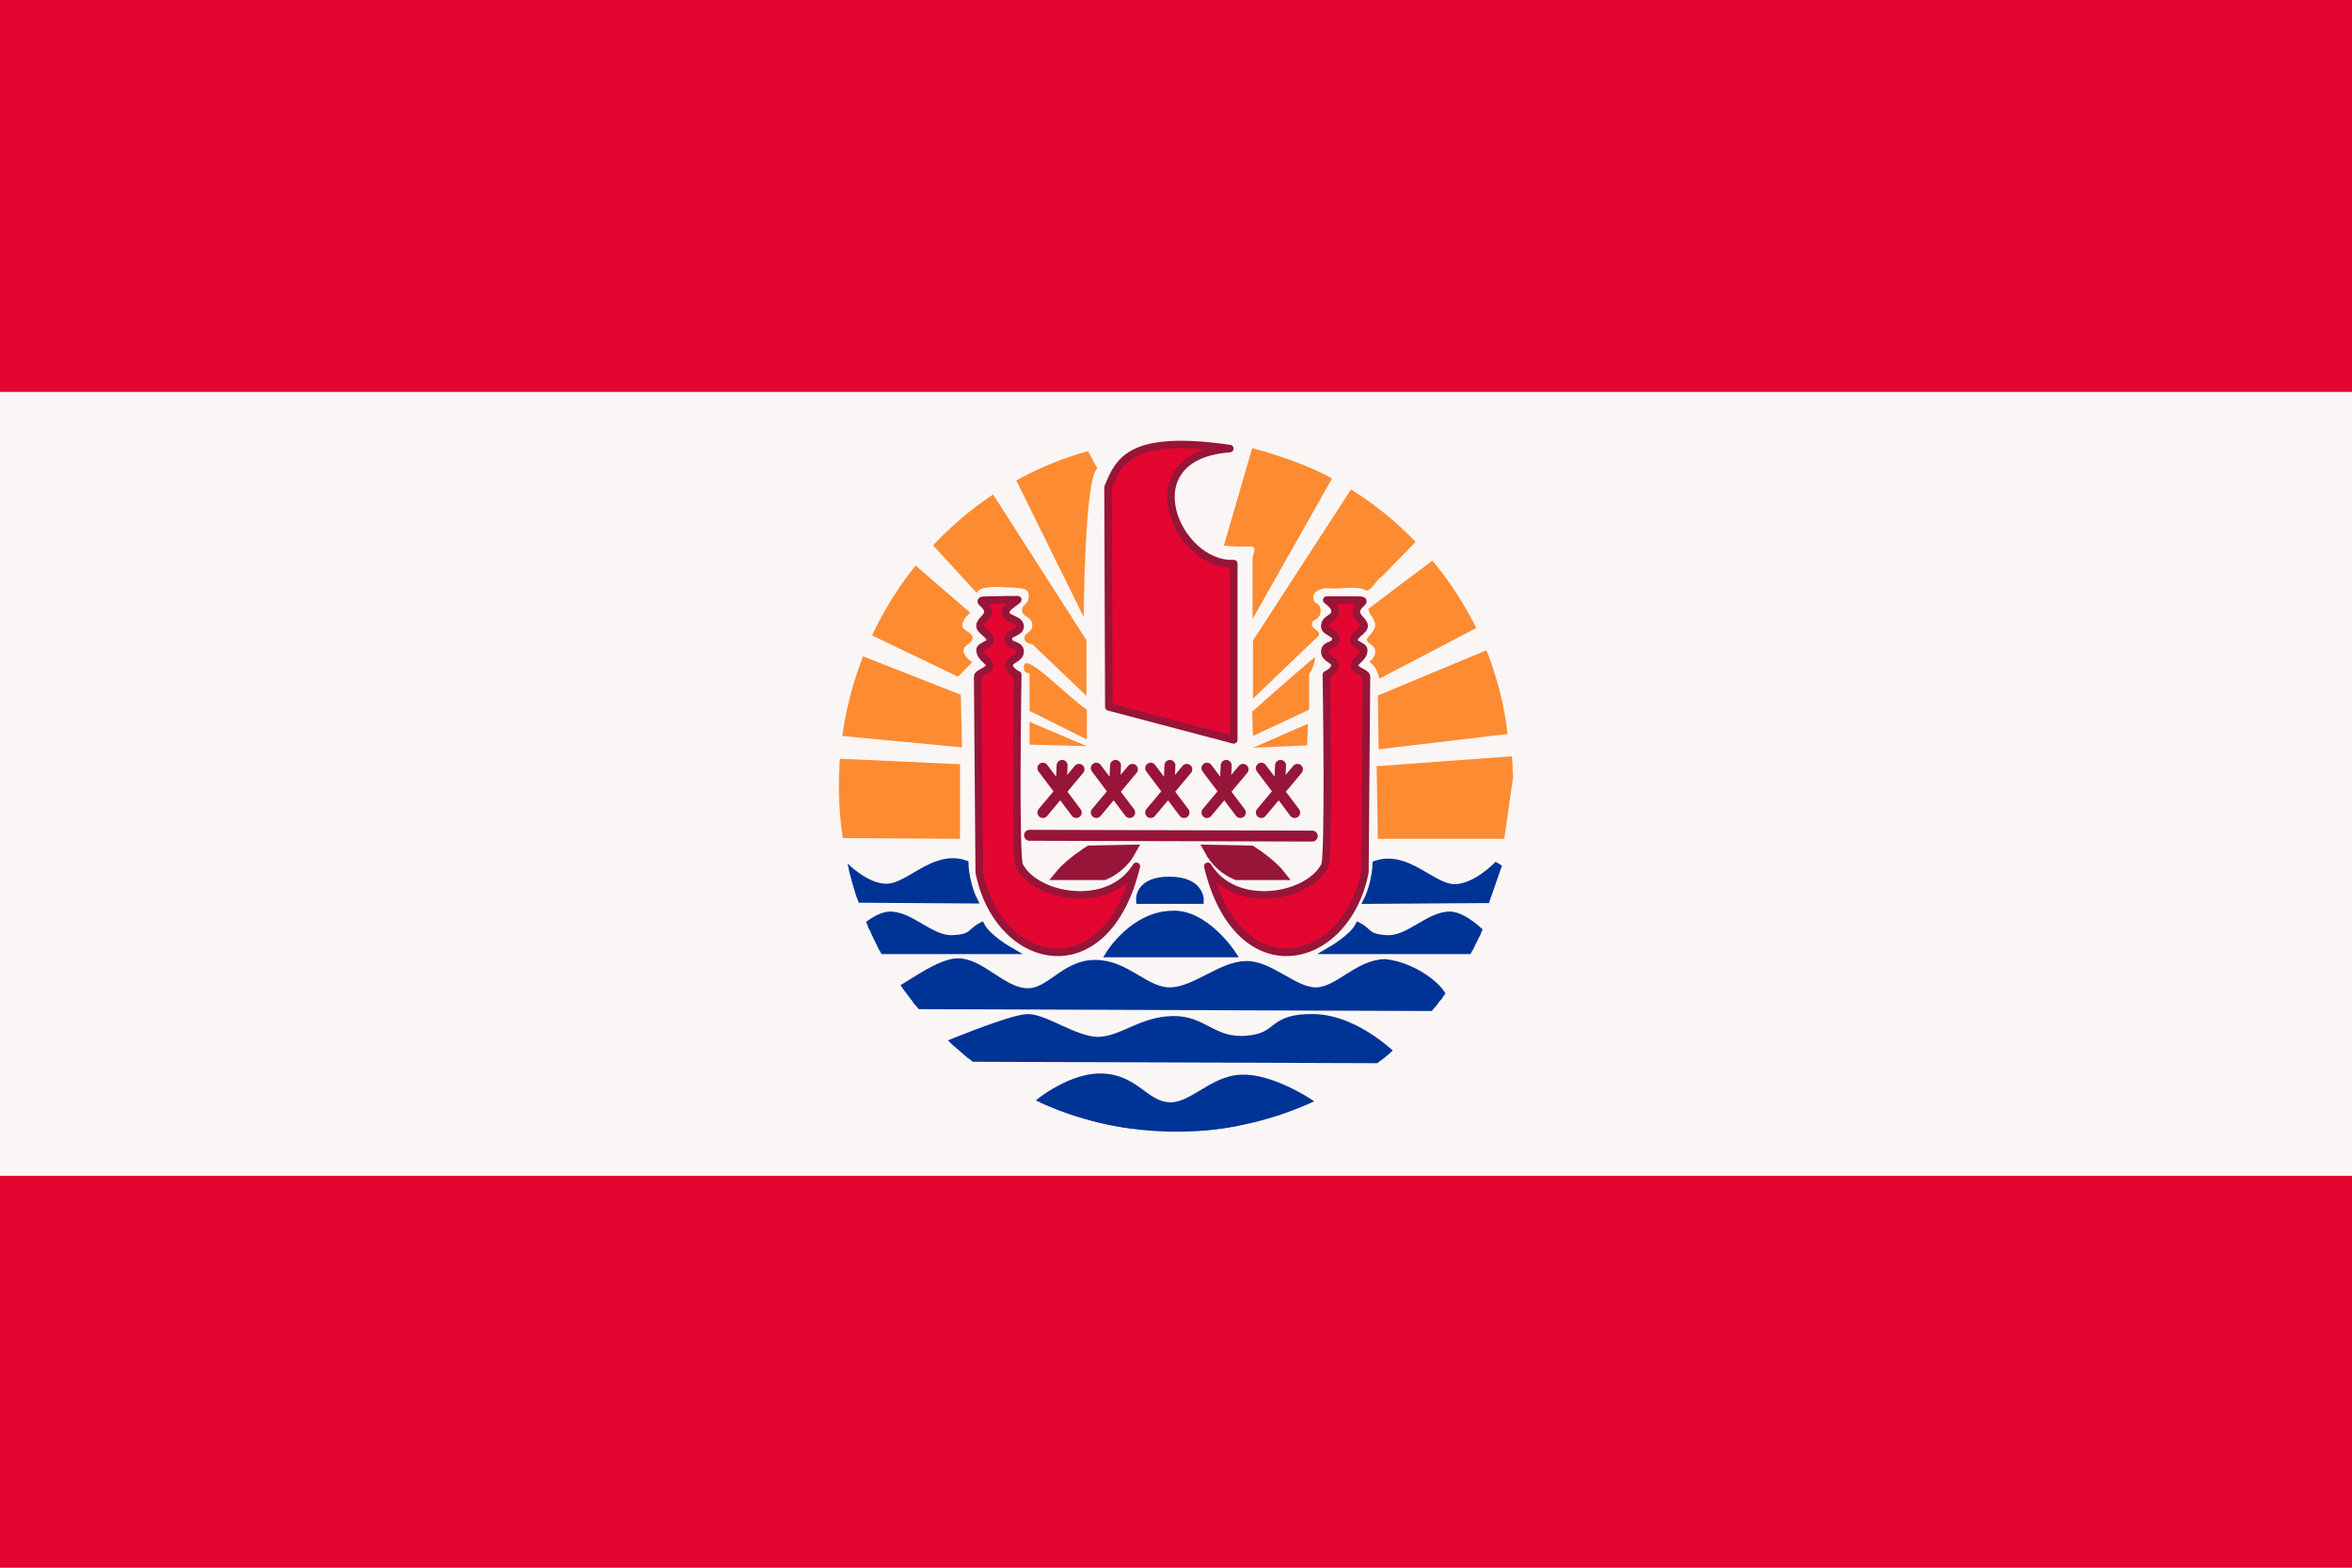
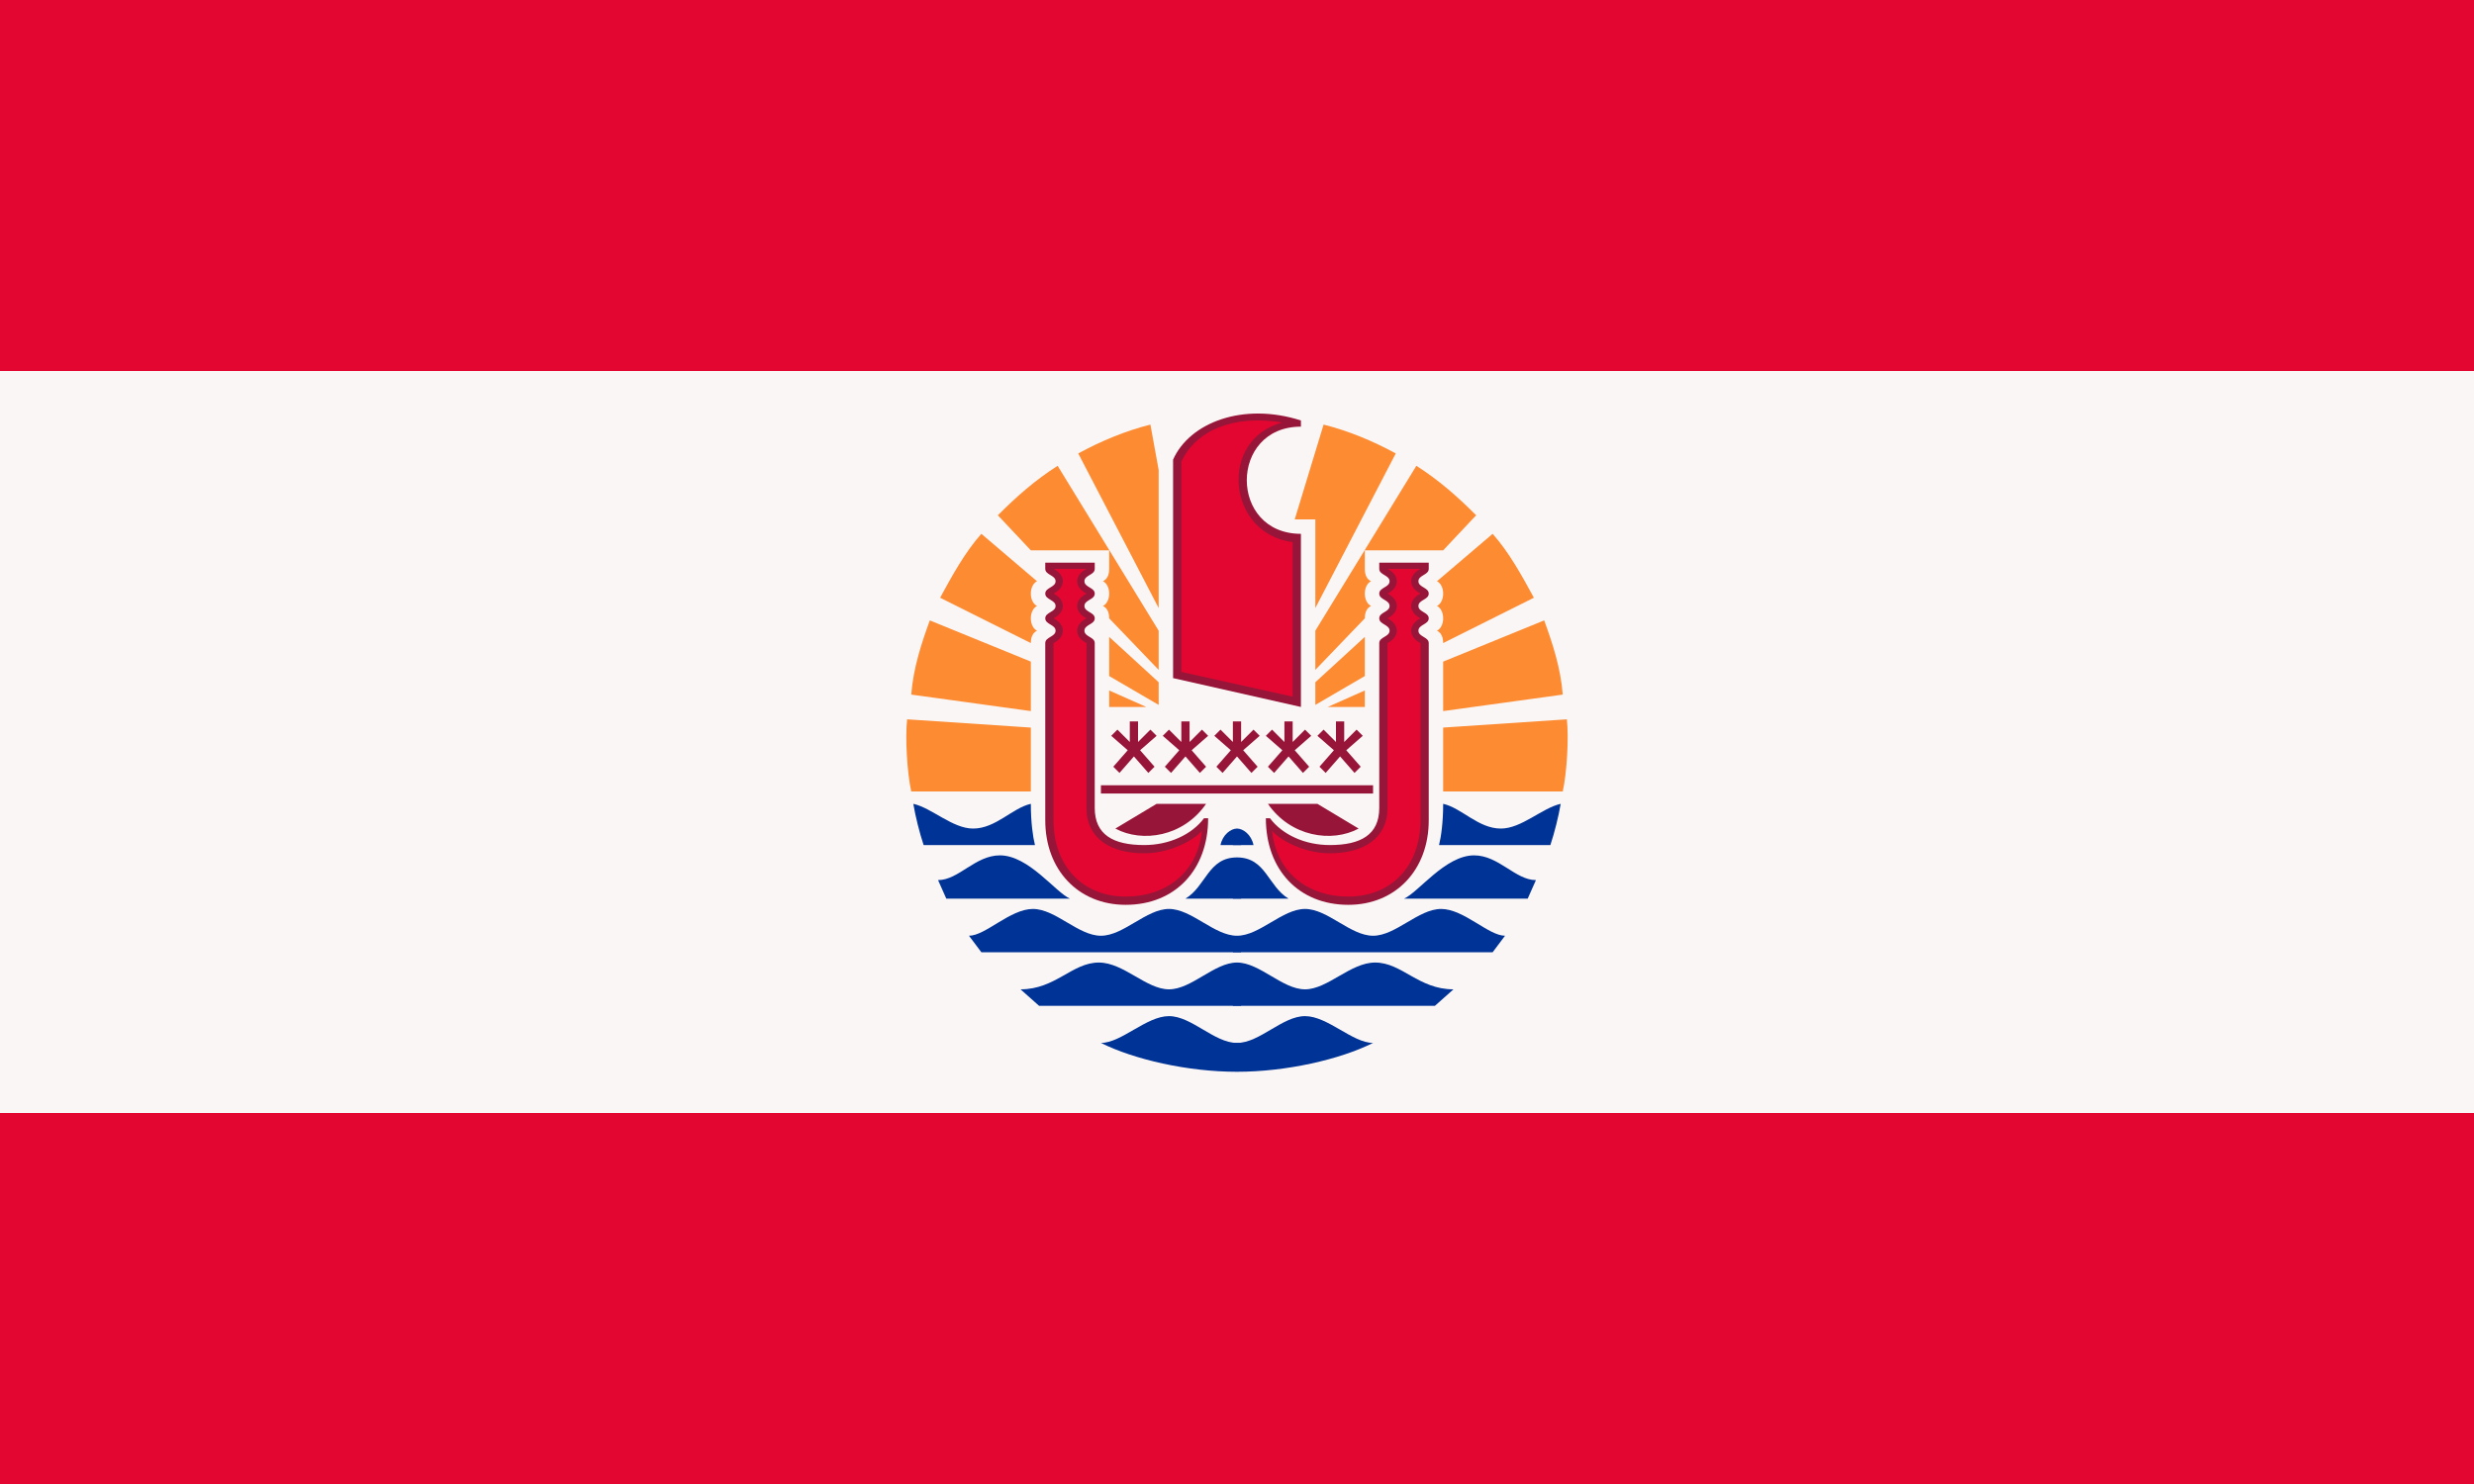
- <svg xmlns="http://www.w3.org/2000/svg" xmlns:xlink="http://www.w3.org/1999/xlink" width="600" height="400">
-   <clipPath id="a">
-     <ellipse cx="300" cy="201" rx="85.849" ry="88.189" />
-   </clipPath>
-   <path fill="#e30631" d="M0 0h600v400H0z" />
-   <path fill="#faf6f5" d="M0 100h600v200H0z" />
-   <g stroke-width=".998" clip-path="url(#a)" transform="translate(-.528 -.947) scale(1.00176)">
-     <path fill="#fd8b32" stroke-width=".998" d="M262.7 190.6v-5.8l14.6 6.2zm0-8.6v-9.6s-1.7.2-1.4-1.7c0-4 10.6 7.3 16 11v7.6zM245 214.6v-19l-35-1.6 4.4 20.4zm.5-23.3-.3-13.4-31.8-12.5-.5 22.8zm-1-18 3.6-3.7s-2.3-1.5-2.2-3c0-1.4 2.3-1.7 2.3-3.2 0-1.5-2.5-1.7-2.6-3.1-.1-1.6 2-3.3 2-3.3l-22.5-19.4-5.6 23.7zm106.9 41.3-.3-18.5 35.5-2.6-3 21.1zm33-26.7c-.3-3-.8-6-1.5-9a91.6 91.6 0 0 0-3.5-11.5l-.4-.8-27.6 11.5.2 13.7zm-18.8-44.4L349 156c0 1.2 1.2 2 1.5 3.2.8 1.6-.7 3-1.7 4.2-.7 1 .9 1.6 1.4 2.2 1.2 1.2.2 3.2-1 3.9 1.5.9 2.2 2.6 2.6 4.3l24.7-12.9a85 85 0 0 0-11-17.4zm-32.2 47.3.2-5.5-14 6.1zm-14-8.6s13.2-11.7 16-13.9c0 2.4-1.5 4.3-1.5 4.3v9.1l-14.3 6.7zm-84.9-46.3 14.8 16.1c.4-1.5 3.7-1.7 7.1-1.5 3.4.3 6.1-.2 6.1 2.2 0 2.4-1.7 2-1.7 3.7s2.6 1.6 2.6 3.7c0 2.2-1.9 1.7-2 3.4 0 1.4 2 1.5 2 1.5l13.8 13.2V164L249 120zm22.8-16.7 19.2 38.9s.2-36 3.5-37.8l-5.4-9.9zm62.1-4.1-7.2 24.8a39 39 0 0 0 6.8.2c2 .2.4 2 .5 3.2v15.3l20.3-35.9a98.3 98.3 0 0 0-14.6-5.9 67.2 67.2 0 0 0-5.8-1.7zm25.3 10.3-25.1 38.7v14.8l16.7-16c1-1.4-3.3-2.2-1.1-4 2-.6 2.3-3.8.2-4.5-1.7-2.5 1.6-3.9 3.7-3.6 2.9.2 5.9-.6 8.7.2 1.5 1.5 3-2.3 4.5-3.1l9-9.2a80.6 80.6 0 0 0-16.6-13.3z" />
-     <g fill="#003396" stroke="#003396" stroke-width="1.929">
-       <path stroke-width="2.053" d="M279.9 275.4c-6.2.4-12.4 4.5-15.2 6.8 5.1 2.2 10.7 4 16.6 5.2 9.3 1.6 18.7 1.6 28 1.6l4.6-.7 19.8-6.6s-9.5-6.3-17-6c-7.6.2-12.7 7.6-18.8 7-6-.5-8.5-7.3-17.2-7.3h-.8z" />
-       <path stroke-width="1.929" d="M356.2 270.8s-9.7-10.3-21-10.6c-11.5-.2-8.4 4.8-17.1 5.5-8.7.8-11-5.2-19-5-8 .2-12.6 5-18.6 5.3-6.1.2-13.9-6-18.5-5.8-4.6.3-21.1 7.2-21.1 7.2l3.1 3zM229.7 257l138.4.5c2.2-3.1-6.8-10.6-15-11.3-6.8.2-11.7 7-17.3 7.2-5.6.2-11.9-7-18.2-6.7-6.3.2-12.9 6.7-19.2 6.7-6.3 0-11-7-19-7s-11.6 7.7-17.7 7.2c-6-.4-11.4-7.6-17.2-7.6-5.8 0-15.5 8.6-17.5 8.1s2.7 2.9 2.7 2.9zm53.5-13.2h31s-7-10.6-15.5-9.9c-9.5.3-15.5 9.9-15.5 9.9zm98.6-.8h-42.3s5.5-3.2 7-6.1c2.7 1.4 2 3 7.4 3.2 5.5.2 10.7-6.2 16-6 5.2.3 11.9 9 11.9 9zm-166.7 0h42.3s-5.5-3.2-7-6.1c-2.7 1.4-2 3-7.4 3.2-5.5.2-10.7-6.2-16-6-5.2.3-11.9 9-11.9 9zm33.3-12.9s-2-4-2.2-9.1c-7.8-2.6-14 5.8-19.7 6-5.6.2-11.4-6-11.4-6l3.2 8.9zM379 230l-30.2.2s2-4 2.2-9.1c7.8-2.6 14.1 5.8 19.7 6 5.6.2 11.4-6 11.4-6zm-88.2.2h15.3s.2-5-7.8-5-7.5 5-7.5 5z" />
-     </g>
-     <g stroke="#961538">
-       <path fill="#e30631" stroke-linejoin="round" stroke-width="1.929" d="m282.9 181 31.8 8.4v-44.9c-14.6.7-26.7-27.4-1-29.3-25.2-3.6-28.2 2.9-31 9.9l.2 55.9zm7 40.6c-6.9 11.3-25.4 8-29.7 0-1.3-.3-.5-48.8-.5-48.8s-2.1-.9-2.2-2.4c-.1-1.5 2.8-1.6 2.8-3.5 0-2-3-1.2-3-3.2 0-1.8 3.1-1.5 3-3.3-.2-1.9-3.5-1.6-3.7-3.4 0-1.4 2.4-2.6 3.1-3.3h-2.3l-5.3.1c-3.8 0 0 .8 0 3 0 1.4-2 2.3-2 3.5-.1 1.3 2.6 2.2 2.6 3.7 0 1.3-2.7 1.4-2.6 2.6.2 2.1 2.5 2.6 2.4 3.9 0 1.3-3 1.8-3 2.8l.4 49.8c4.8 24.3 32.3 30.5 40-1.5zm18.2 0c6.9 11.3 25.4 8 29.7 0 1.3-.3.5-48.8.5-48.8s2.1-.9 2.2-2.4c0-1.5-2.6-1.6-2.6-3.5 0-2 2.8-1.2 2.8-3.2 0-1.8-3-1.7-2.8-3.4.2-2 2.5-1.7 2.6-3.5.1-1.5-1.4-2.4-2.1-3h7.5c3.8 0 0 .8 0 3 0 1.4 1.9 2.3 2 3.5.1 1.3-2.6 2.2-2.6 3.7 0 1.3 2.6 1.4 2.5 2.6-.1 2.1-2.4 2.6-2.3 3.9 0 1.3 3 1.8 3 2.8l-.4 49.8c-4.8 24.3-32.3 30.5-40-1.5z" />
-       <g fill="#961538" stroke-linecap="round" stroke-width="2.787">
-         <path d="M281.7 223.7a14 14 0 0 0 6.8-6.2l-10.5.2s-4.8 3-7.3 6zm33.7 0a14 14 0 0 1-6.8-6.2l10.5.2s4.8 3 7.2 6zm-52.7-10 72 .2" />
-         <path id="b" d="m266.1 196.6 8.5 11.3m-8.5 0 9.2-11m-4.3-1-.3 7" />
-         <use xlink:href="#b" width="100%" height="100%" x="13.604" />
-         <use xlink:href="#b" width="100%" height="100%" x="27.45" />
-         <use xlink:href="#b" width="100%" height="100%" x="41.782" />
-         <use xlink:href="#b" width="100%" height="100%" x="55.628" />
-       </g>
-     </g>
+ <svg xmlns="http://www.w3.org/2000/svg" xmlns:xlink="http://www.w3.org/1999/xlink" width="1200" height="720" fill="#961538">
+   <path fill="#e30631" d="M0 0h1200v720H0V0Z" />
+   <path fill="#faf6f5" d="M0 180h1200v360H0V180Z" />
+   <path fill="#fd8b32" d="M562 325v-19l-49-80c-11 7-20 15-29 24l16 17h38v9c0 3-1 5-3 6 4 2 4 10 0 12 2 1 3 3 3 6Zm-120 59h58v-31l-60-4c-1 9 0 26 2 35Zm58-39v-24l-49-20c-4 11-8 23-9 36Zm0-33c0-3 1-5 3-6-4-2-4-10 0-12-4-2-4-10 0-12l-27-23c-8 9-14 20-20 31Zm38 31h18l-18-8Zm24-1v-11l-24-22v19Zm0-47v-67l-4-22c-12 3-24 8-35 14Zm82 48h18v-8Zm-6-1 24-14v-19l-24 22Zm62 42h58c2-9 3-26 2-35l-60 4Zm-62-59 24-25c0-3 1-5 3-6-4-2-4-10 0-12-2-1-3-3-3-6v-9h38l16-17c-9-9-18-17-29-24l-49 80Zm0-30 39-75c-11-6-23-11-35-14l-14 46h10Zm62 50 58-8c-1-13-5-25-9-36l-49 20Zm0-33 44-22c-6-11-12-22-20-31l-27 23c4 2 4 10 0 12 4 2 4 10 0 12 2 1 3 3 3 6Z" />
+   <path d="M534 385h132v-4H534Zm97-42v-84c-35 0-35-52 0-52v-3c-28-9-54 1-62 19v106Z" />
+   <path fill="#e30631" d="M627 338v-75c-32-4-36-50-5-58-24-4-42 4-49 19v102Z" />
+   <path id="a" d="m593 375 7-8 7 8 3-3-7-8 8-7-3-3-6 6v-10h-4v10l-6-6-3 3 8 7-7 8Z" />
+   <g id="b">
+     <path fill="#003396" d="M476 462h126l-2-8c-11 0-22-13-33-13s-22 13-33 13-22-13-33-13-23 13-31 13Zm-17-26h60c-7-3-20-21-34-21-12 0-20 12-30 12Zm-11-26h54c-1-4-2-11-2-20-9 2-17 12-28 12-10 0-20-10-29-12 1 6 3 14 5 20Zm152 110 2-14h-2c-11 0-22-13-33-13s-23 13-33 13c16 8 42 14 66 14Zm-96-32h98l-2-21c-11 0-22 13-33 13s-22-13-34-13c-13 0-21 13-38 13Zm71-52h27l-2-20c-14 0-15 14-25 20Zm17-26h10l-2-8c-3 0-7 3-8 8Z" />
+     <use xlink:href="#a" x="-25" />
+     <use xlink:href="#a" x="-50" />
+     <path d="M546 439c24 0 40-17 40-42h-2c-6 8-17 13-29 13-15 0-24-5-24-18v-80c0-3-5-3-5-6s5-3 5-6-5-3-5-6 5-3 5-6-5-3-5-6 5-3 5-6v-3h-24v3c0 3 5 3 5 6s-5 3-5 6 5 3 5 6-5 3-5 6 5 3 5 6-5 3-5 6v86c0 24 16 41 39 41Zm15-49-20 12c13 7 33 4 44-12Z" />
+     <path fill="#e30631" d="M546 435c20 0 35-12 37-32-3 4-15 11-28 11-16 0-28-7-28-22v-80c-6-3-6-9 0-12-6-3-6-9 0-12-6-3-6-9 0-12h-16c6 3 6 9 0 12 6 3 6 9 0 12 6 3 6 9 0 12v86c0 22 14 37 35 37Z" />
  </g>
+   <use xlink:href="#b" transform="matrix(-1 0 0 1 1200 0)" />
</svg>
